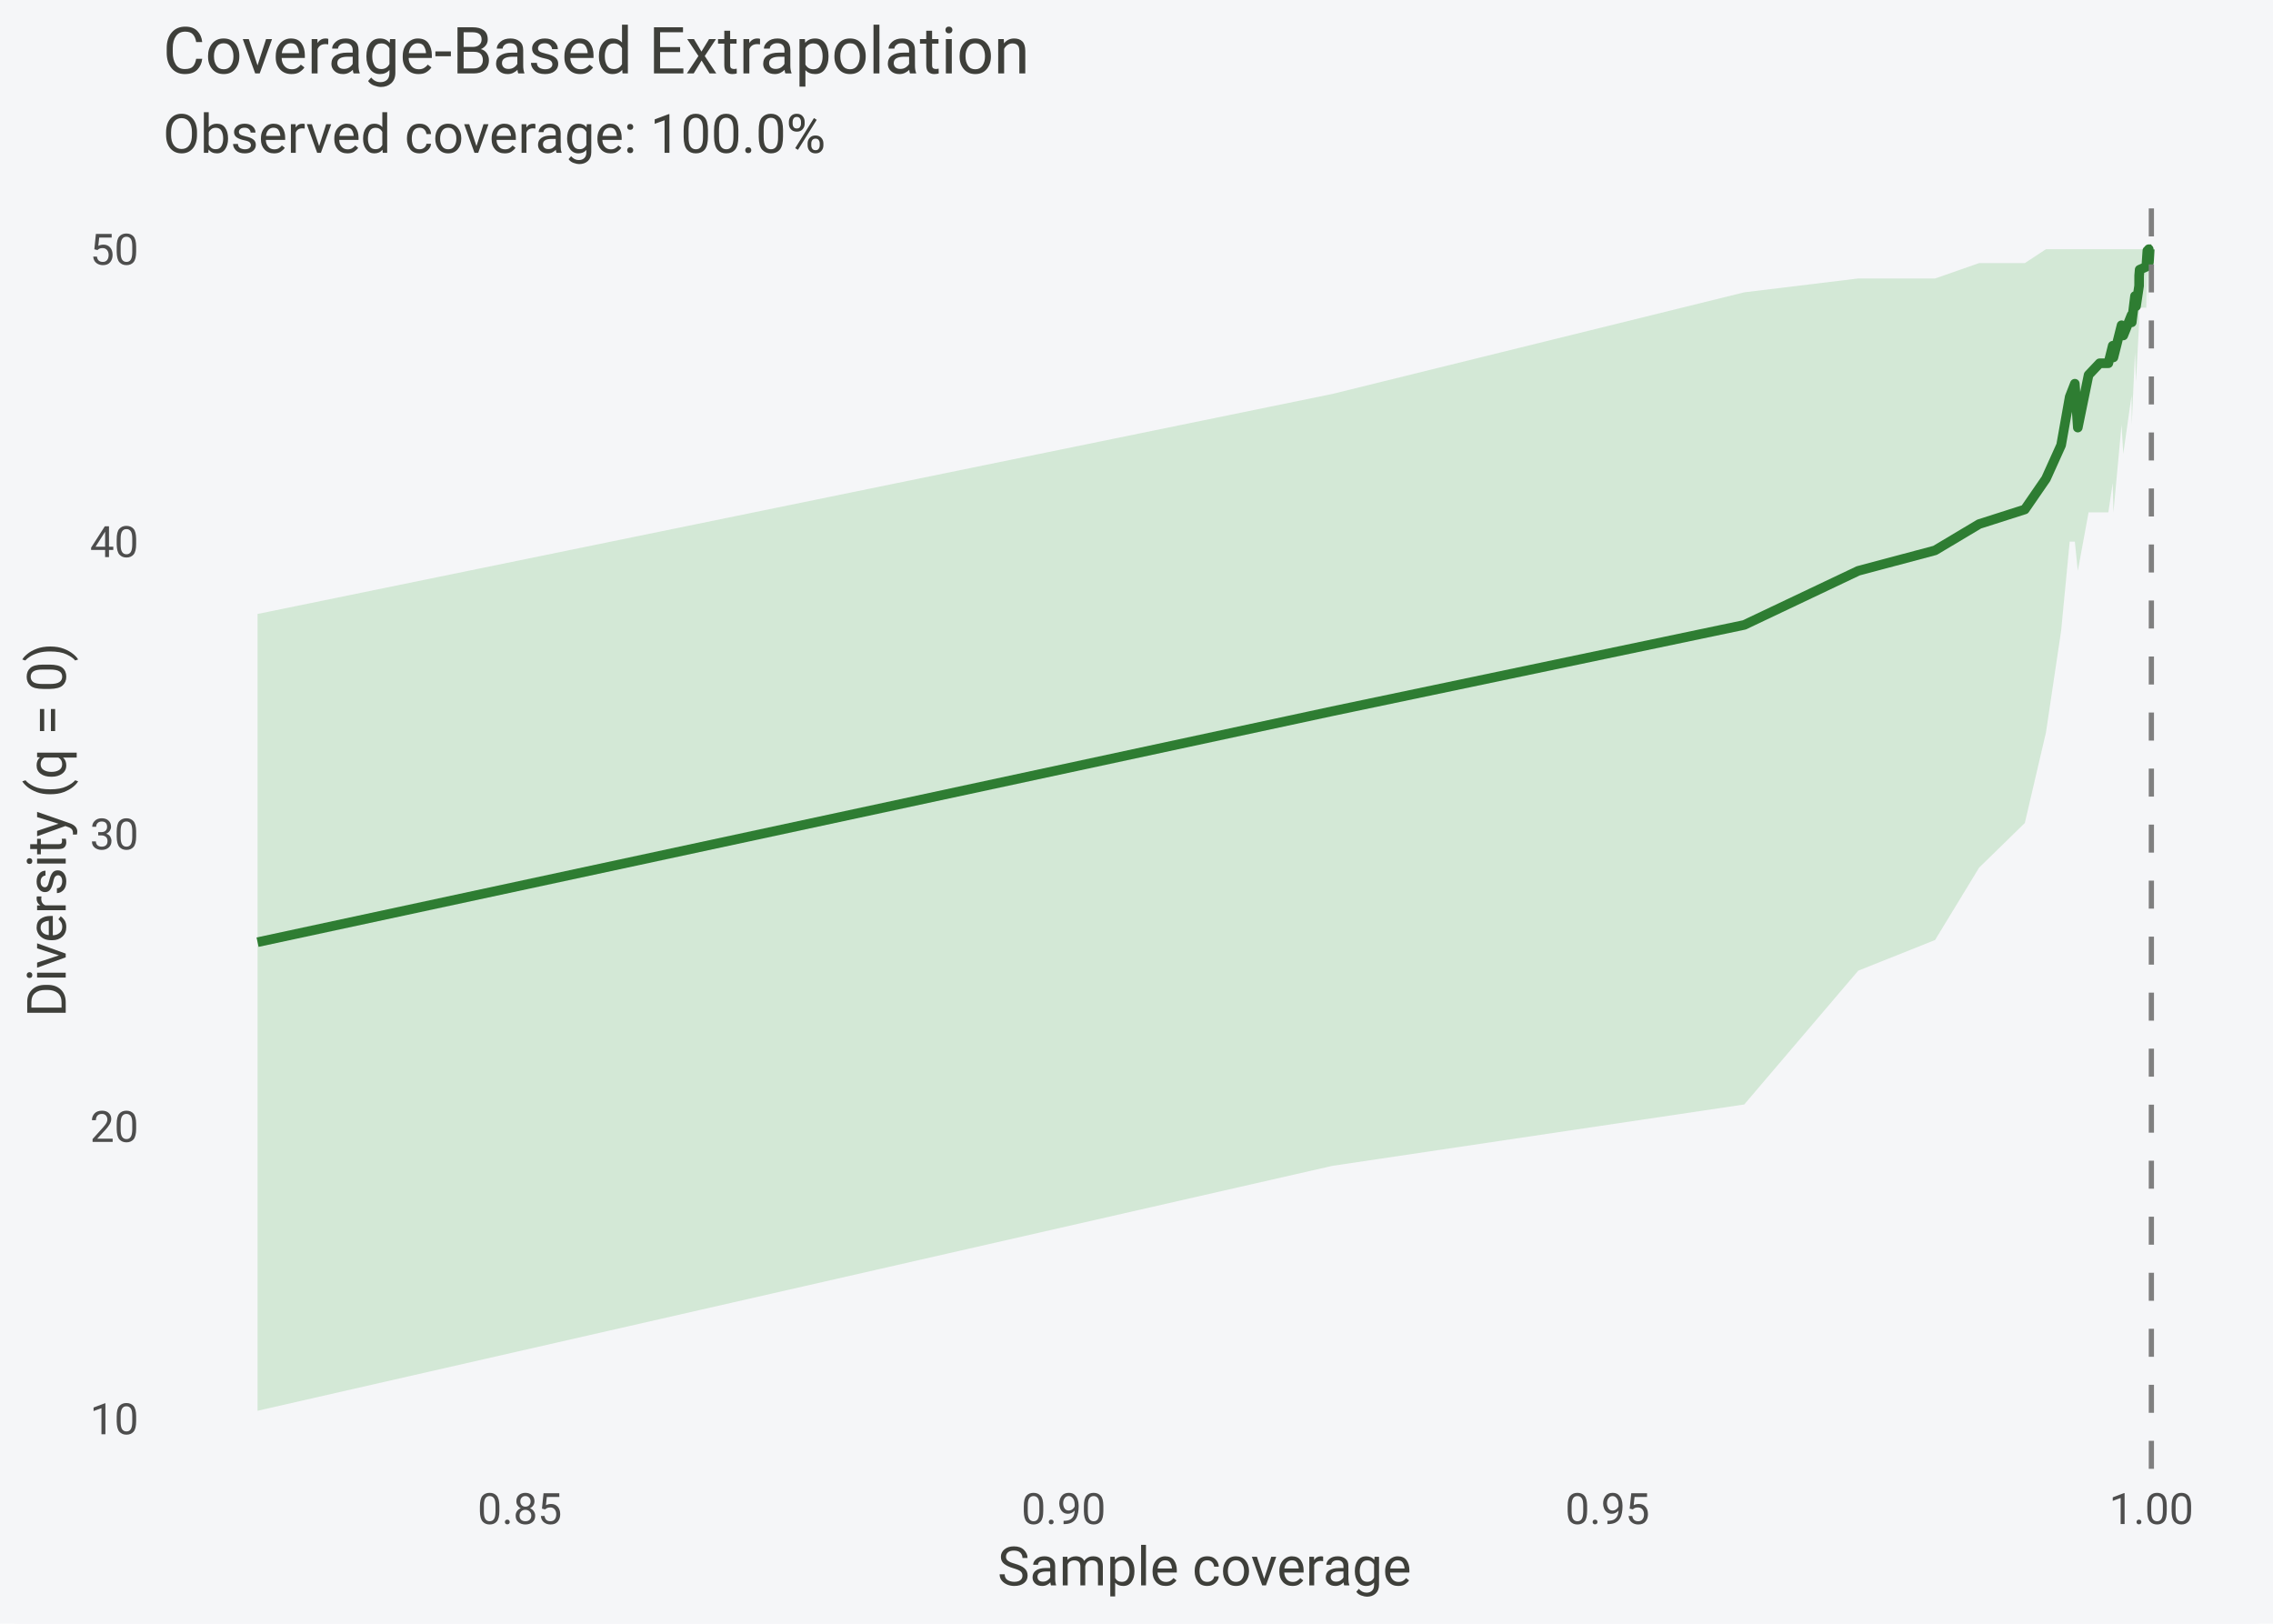
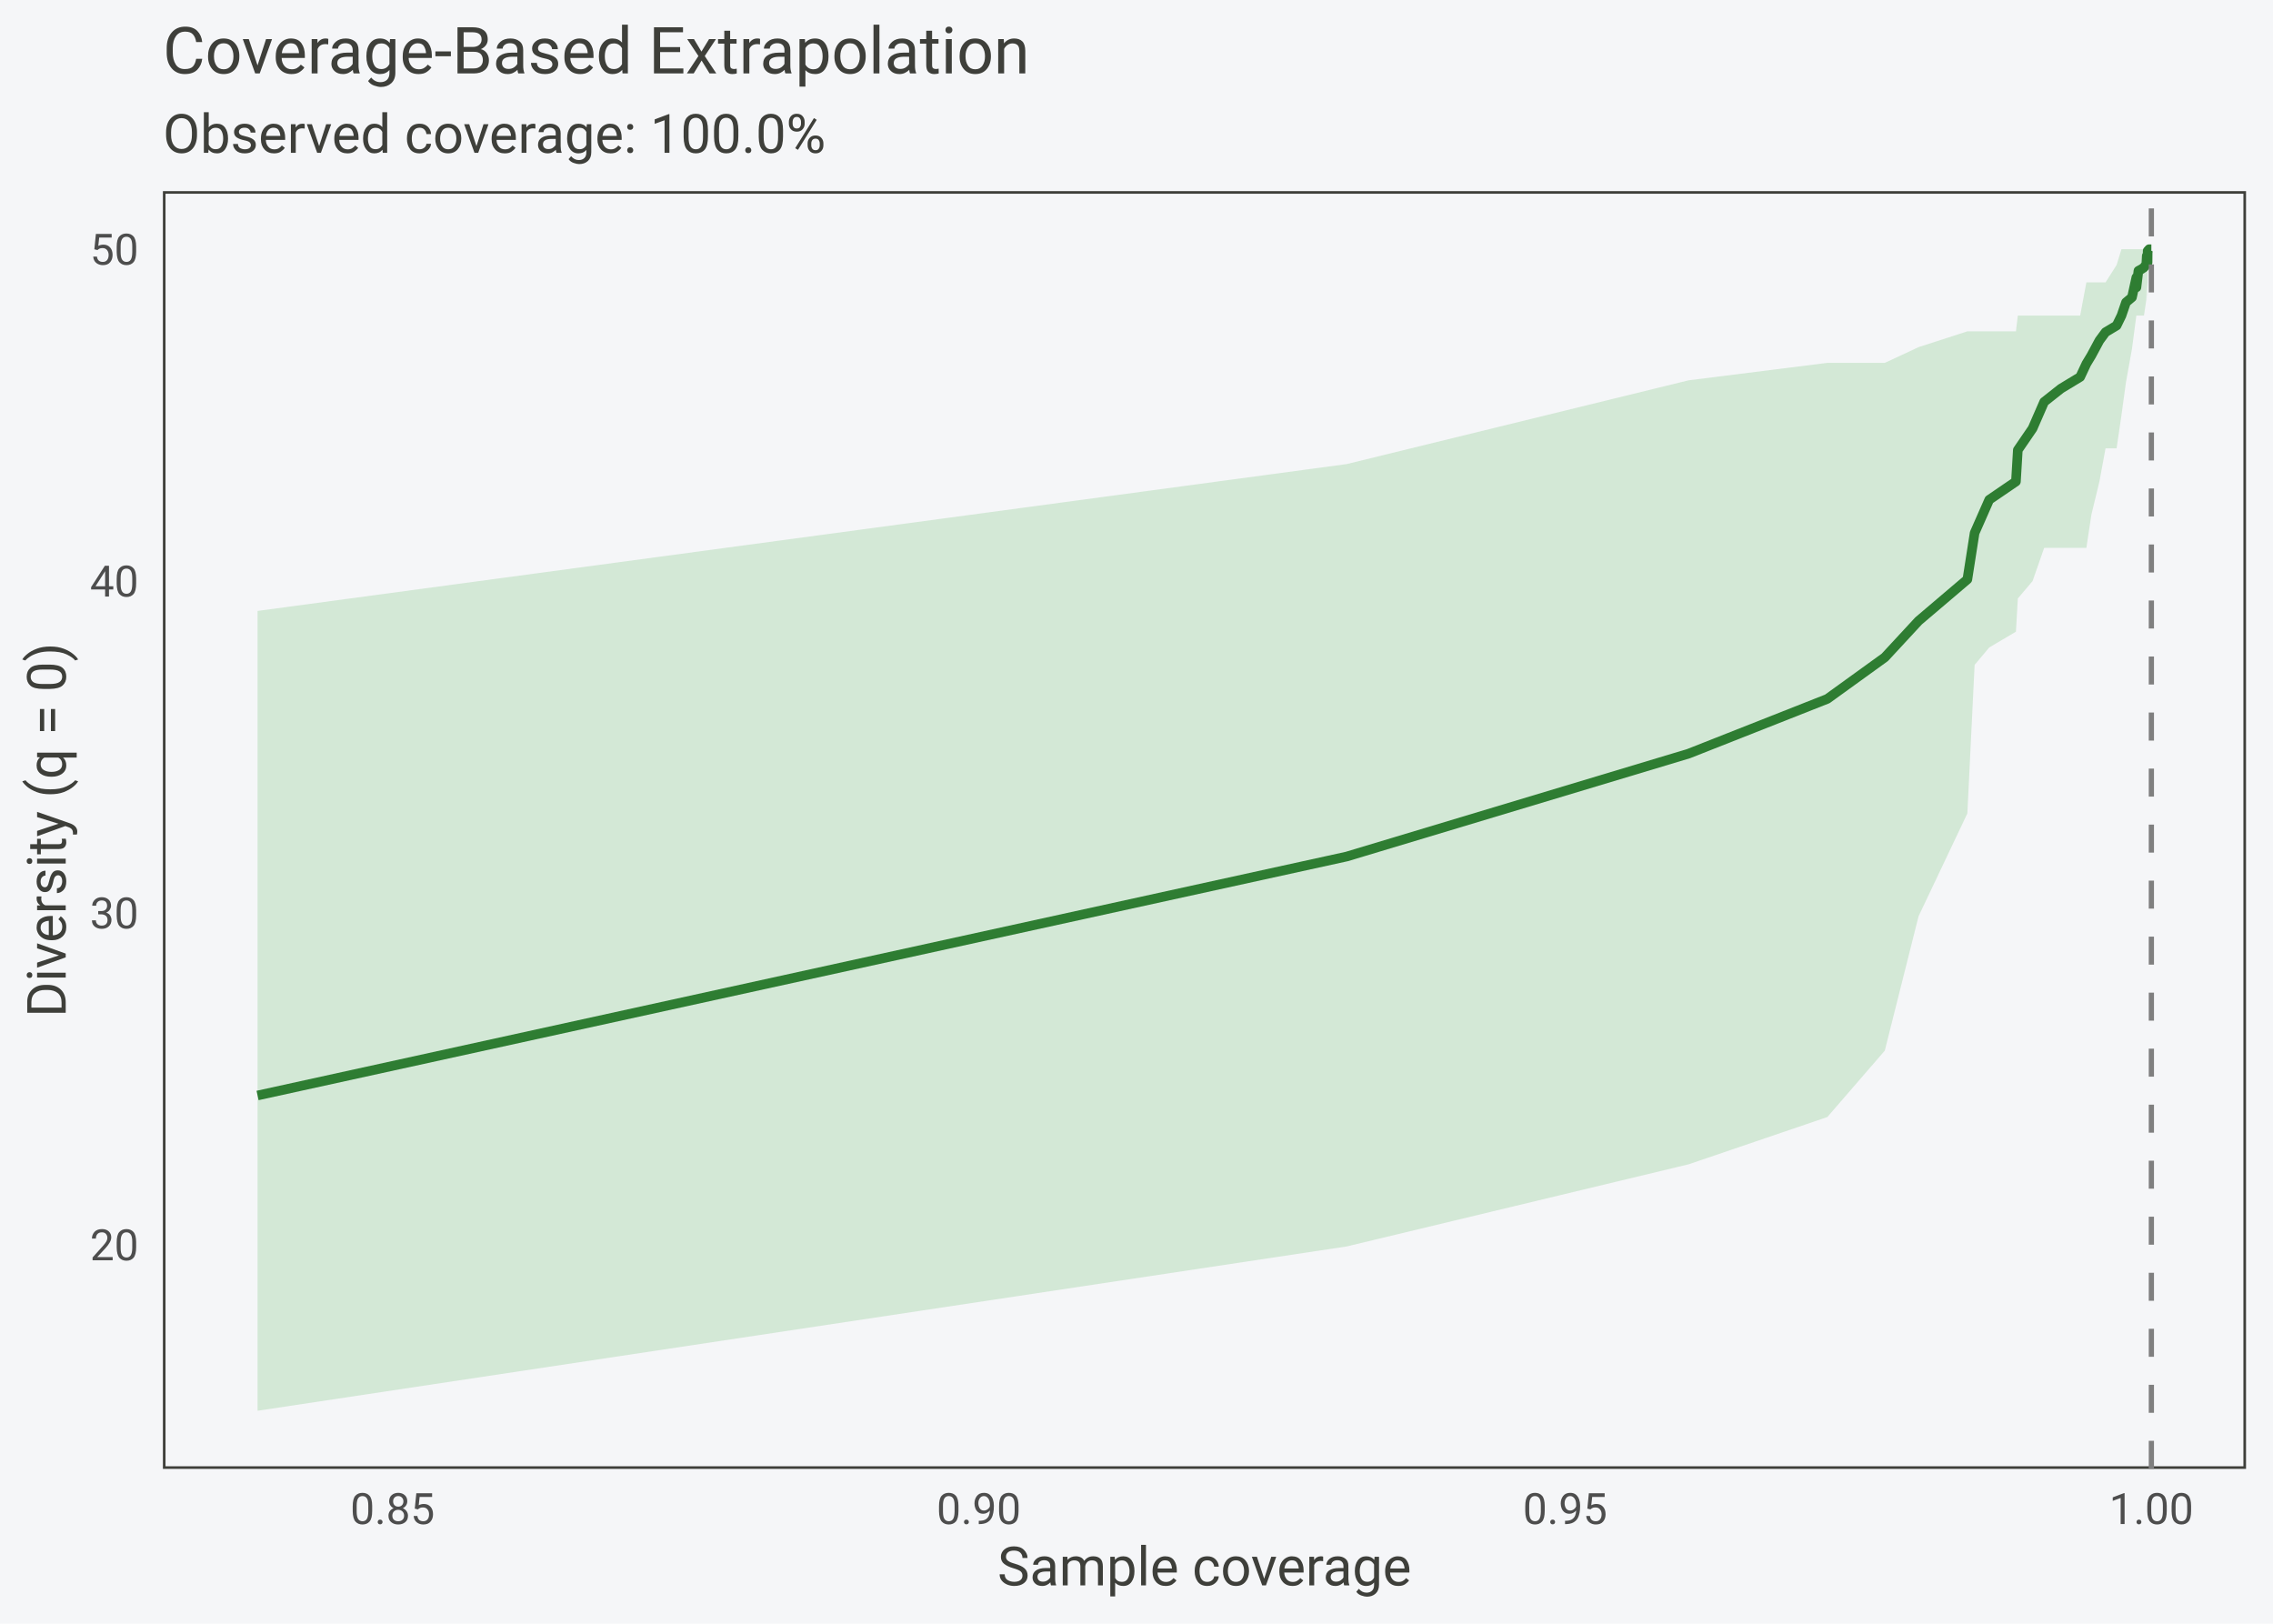
<svg xmlns="http://www.w3.org/2000/svg" width="504.00pt" height="360.00pt" viewBox="0 0 504.00 360.00">
  <g class="svglite">
    <defs>
      <style type="text/css">
    /* theme-aware-processed */
    .svglite line, .svglite polyline, .svglite polygon, .svglite path, .svglite circle {
      fill: none;
      stroke: #3E3F3A;
      stroke-linecap: round;
      stroke-linejoin: round;
      stroke-miterlimit: 10.00;
    }
    .svglite &gt; g &gt; rect {
      fill: none;
      stroke: #3E3F3A;
      stroke-linecap: round;
      stroke-linejoin: round;
      stroke-miterlimit: 10.00;
    }
    .svglite text {
      white-space: pre;
      fill: #3E3F3A;
    }
    .svglite g.glyphgroup path {
      fill: inherit;
      stroke: none;
    }
  </style>
    </defs>
    <rect width="100%" height="100%" style="stroke: none; fill: #F5F6F8;" />
    <defs>
      <clipPath id="cpMC4wMHw1MDQuMDB8MC4wMHwzNjAuMDA=">
        <rect x="0.00" y="0.00" width="504.00" height="360.00" />
      </clipPath>
    </defs>
    <g clip-path="url(#cpMC4wMHw1MDQuMDB8MC4wMHwzNjAuMDA=)">
-       <rect rx="4" x="0.00" y="0.00" width="504.00" height="360.00" style="stroke-width: 1.16; stroke: none; fill: #F5F6F8;" />
-     </g>
+       <rect x="0.00" y="0.00" width="504.00" height="360.00" style="stroke-width: 1.16; stroke: none;" /> fill: #F5F6F8;' /&gt;
+ </g>
    <defs>
      <clipPath id="cpMzYuMTJ8NDk4LjAyfDQyLjM4fDMyNS42NQ==">
        <rect x="36.12" y="42.38" width="461.90" height="283.28" />
      </clipPath>
    </defs>
    <g clip-path="url(#cpMzYuMTJ8NDk4LjAyfDQyLjM4fDMyNS42NQ==)">
-       <polygon points="57.11,136.12 295.44,87.34 386.76,64.81 412.03,61.74 429.07,61.74 438.84,58.33 448.97,58.33 453.66,55.25 457.02,55.25 458.92,55.25 460.06,55.25 460.72,55.25 463.11,55.25 465.56,55.25 467.49,55.25 468.46,55.25 468.62,55.25 470.42,55.25 470.80,55.25 472.64,55.25 472.68,55.25 473.40,55.25 473.63,55.25 474.31,55.25 474.32,55.25 474.43,55.25 475.16,55.25 475.90,55.25 476.14,55.25 476.24,55.25 476.45,55.25 476.47,55.25 476.50,55.25 476.51,55.25 476.52,55.25 476.67,55.25 476.79,55.25 476.85,55.25 476.93,55.25 476.98,55.25 477.03,55.25 477.03,55.25 477.03,55.25 477.03,55.25 477.03,55.25 477.03,55.25 477.03,55.25 477.03,55.25 477.03,55.25 477.03,55.25 477.03,55.25 477.03,55.25 477.03,55.25 477.03,55.25 477.03,55.25 477.03,55.25 477.03,55.25 477.03,55.25 477.03,55.25 477.03,55.25 477.03,55.25 477.03,55.25 477.03,55.25 477.03,55.25 477.03,55.25 477.03,55.25 477.03,55.25 477.03,55.25 477.03,55.25 477.03,55.25 477.03,55.25 477.03,55.25 477.03,55.25 477.03,55.25 477.03,55.25 477.03,55.25 477.03,55.25 477.03,55.25 477.03,55.25 477.03,55.25 477.03,55.25 477.03,55.25 477.03,55.25 477.03,55.25 477.03,55.25 477.03,55.25 477.03,55.25 477.03,55.25 477.03,55.25 477.03,55.25 477.03,55.25 477.03,55.25 477.03,55.25 477.03,55.25 477.03,55.25 477.03,55.25 477.03,55.25 477.03,55.25 477.03,55.25 477.03,55.25 477.03,55.25 477.03,55.25 477.03,55.25 477.03,55.25 477.03,55.25 477.03,55.25 477.03,55.25 477.03,55.25 477.03,55.25 477.03,55.25 477.03,55.25 477.03,55.25 477.03,55.25 477.03,55.25 477.03,55.25 477.03,55.25 477.03,55.25 477.03,55.25 477.03,55.25 477.03,55.25 477.03,55.25 477.03,55.25 477.03,55.25 477.03,55.25 477.03,55.25 477.03,55.25 477.03,55.25 477.03,55.25 477.03,55.25 477.03,55.25 477.03,55.25 477.03,55.25 477.03,55.25 477.03,55.25 477.03,55.25 477.03,55.25 477.03,55.25 477.03,55.25 477.03,55.25 477.03,55.25 477.03,55.25 477.03,55.25 477.03,55.25 477.03,55.25 477.03,55.25 477.03,55.25 477.03,55.25 477.03,55.25 477.03,55.25 477.03,55.25 477.03,55.25 477.03,55.25 477.03,55.25 477.03,55.25 477.03,55.25 477.03,55.25 477.03,55.25 477.03,55.25 477.03,55.25 477.03,55.25 476.98,55.25 476.93,55.25 476.85,55.25 476.79,55.25 476.67,55.25 476.52,61.74 476.51,61.74 476.50,61.74 476.47,61.74 476.45,55.25 476.24,68.22 476.14,58.66 475.90,68.22 475.16,68.22 474.43,68.22 474.32,68.22 474.31,71.62 473.63,84.59 473.40,78.10 472.68,94.15 472.64,87.67 470.80,100.63 470.42,94.15 468.62,113.60 468.46,107.11 467.49,113.60 465.56,113.60 463.11,113.60 460.72,126.56 460.06,120.08 458.92,120.08 457.02,139.85 453.66,162.38 448.97,182.47 438.84,192.36 429.07,208.41 412.03,215.21 386.76,244.87 295.44,258.48 57.11,312.78 " style="stroke-width: 0.00; stroke: none; stroke-linecap: butt; fill: #4CAF50; fill-opacity: 0.20;" />
-       <polyline points="57.11,136.12 295.44,87.34 386.76,64.81 412.03,61.74 429.07,61.74 438.84,58.33 448.97,58.33 453.66,55.25 457.02,55.25 458.92,55.25 460.06,55.25 460.72,55.25 463.11,55.25 465.56,55.25 467.49,55.25 468.46,55.25 468.62,55.25 470.42,55.25 470.80,55.25 472.64,55.25 472.68,55.25 473.40,55.25 473.63,55.25 474.31,55.25 474.32,55.25 474.43,55.25 475.16,55.25 475.90,55.25 476.14,55.25 476.24,55.25 476.45,55.25 476.47,55.25 476.50,55.25 476.51,55.25 476.52,55.25 476.67,55.25 476.79,55.25 476.85,55.25 476.93,55.25 476.98,55.25 477.03,55.25 477.03,55.25 477.03,55.25 477.03,55.25 477.03,55.25 477.03,55.25 477.03,55.25 477.03,55.25 477.03,55.25 477.03,55.25 477.03,55.25 477.03,55.25 477.03,55.25 477.03,55.25 477.03,55.25 477.03,55.25 477.03,55.25 477.03,55.25 477.03,55.25 477.03,55.25 477.03,55.25 477.03,55.25 477.03,55.25 477.03,55.25 477.03,55.25 477.03,55.25 477.03,55.25 477.03,55.25 477.03,55.25 477.03,55.25 477.03,55.25 477.03,55.25 477.03,55.25 477.03,55.25 477.03,55.25 477.03,55.25 477.03,55.25 477.03,55.25 477.03,55.25 477.03,55.25 477.03,55.25 477.03,55.25 477.03,55.25 477.03,55.25 477.03,55.25 477.03,55.25 477.03,55.25 477.03,55.25 477.03,55.25 477.03,55.25 477.03,55.25 477.03,55.25 477.03,55.25 477.03,55.25 477.03,55.25 477.03,55.25 477.03,55.25 477.03,55.25 477.03,55.25 477.03,55.25 " style="stroke-width: 1.16; stroke: none; stroke-linecap: butt;" />
-       <polyline points="477.03,55.25 477.03,55.25 477.03,55.25 477.03,55.25 477.03,55.25 477.03,55.25 477.03,55.25 477.03,55.25 477.03,55.25 477.03,55.25 477.03,55.25 477.03,55.25 477.03,55.25 477.03,55.25 477.03,55.25 477.03,55.25 477.03,55.25 477.03,55.25 477.03,55.25 477.03,55.25 477.03,55.25 477.03,55.25 477.03,55.25 477.03,55.25 477.03,55.25 477.03,55.25 477.03,55.25 477.03,55.25 477.03,55.25 477.03,55.25 477.03,55.25 477.03,55.25 477.03,55.25 477.03,55.25 477.03,55.25 477.03,55.25 477.03,55.25 477.03,55.25 477.03,55.25 477.03,55.25 477.03,55.25 477.03,55.25 477.03,55.25 477.03,55.25 477.03,55.25 477.03,55.25 477.03,55.25 477.03,55.25 477.03,55.25 477.03,55.25 477.03,55.25 477.03,55.25 477.03,55.25 477.03,55.25 477.03,55.25 477.03,55.25 477.03,55.25 477.03,55.25 477.03,55.25 477.03,55.25 476.98,55.25 476.93,55.25 476.85,55.25 476.79,55.25 476.67,55.25 476.52,61.74 476.51,61.74 476.50,61.74 476.47,61.74 476.45,55.25 476.24,68.22 476.14,58.66 475.90,68.22 475.16,68.22 474.43,68.22 474.32,68.22 474.31,71.62 473.63,84.59 473.40,78.10 472.68,94.15 472.64,87.67 470.80,100.63 470.42,94.15 468.62,113.60 468.46,107.11 467.49,113.60 465.56,113.60 463.11,113.60 460.72,126.56 460.06,120.08 458.92,120.08 457.02,139.85 453.66,162.38 448.97,182.47 438.84,192.36 429.07,208.41 412.03,215.21 386.76,244.87 295.44,258.48 57.11,312.78 " style="stroke-width: 1.16; stroke: none; stroke-linecap: butt;" />
-       <polyline points="57.11,208.89 295.44,157.68 386.76,138.55 412.03,126.56 429.07,122.02 438.84,116.19 448.97,112.95 453.66,106.14 457.02,98.69 458.92,87.99 460.06,85.07 460.72,94.80 463.11,83.13 465.56,80.54 467.49,80.54 468.46,76.65 468.62,79.24 470.42,72.11 470.80,74.38 472.64,69.84 472.68,71.46 473.40,65.63 473.63,67.89 474.31,63.36 474.32,61.09 474.43,59.79 475.16,59.47 475.90,59.14 476.14,55.58 476.24,58.82 476.45,55.25 476.47,57.52 476.50,58.17 476.51,57.85 476.52,57.85 476.67,55.25 476.79,55.25 476.85,55.25 476.93,55.25 476.98,55.25 477.03,55.25 477.03,55.25 477.03,55.25 477.03,55.25 477.03,55.25 477.03,55.25 477.03,55.25 477.03,55.25 477.03,55.25 477.03,55.25 477.03,55.25 477.03,55.25 477.03,55.25 477.03,55.25 477.03,55.25 477.03,55.25 477.03,55.25 477.03,55.25 477.03,55.25 477.03,55.25 477.03,55.25 477.03,55.25 477.03,55.25 477.03,55.25 477.03,55.25 477.03,55.25 477.03,55.25 477.03,55.25 477.03,55.25 477.03,55.25 477.03,55.25 477.03,55.25 477.03,55.25 477.03,55.25 477.03,55.25 477.03,55.25 477.03,55.25 477.03,55.25 477.03,55.25 477.03,55.25 477.03,55.25 477.03,55.25 477.03,55.25 477.03,55.25 477.03,55.25 477.03,55.25 477.03,55.25 477.03,55.25 477.03,55.25 477.03,55.25 477.03,55.25 477.03,55.25 477.03,55.25 477.03,55.25 477.03,55.25 477.03,55.25 477.03,55.25 477.03,55.25 477.03,55.25 477.03,55.25 " style="stroke-width: 2.13; stroke: #2E7D32; stroke-linecap: butt;" />
+       <rect x="36.12" y="42.38" width="461.90" height="283.28" style="stroke-width: 1.16;" />
+       <polygon points="57.11,135.45 298.61,102.89 374.42,84.32 405.18,80.45 417.92,80.45 425.41,76.96 436.23,73.46 437.84,73.46 441.08,73.46 447.00,73.46 447.42,69.97 450.69,69.97 453.26,69.97 456.98,69.97 461.24,69.97 462.62,62.61 463.73,62.61 465.51,62.61 466.87,62.61 469.32,58.75 470.40,55.25 471.41,55.25 472.73,55.25 473.70,55.25 473.72,55.25 474.16,55.25 474.84,55.25 475.39,55.25 475.91,55.25 476.01,55.25 476.11,55.25 476.18,55.25 476.19,55.25 476.21,55.25 476.54,55.25 476.74,55.25 476.88,55.25 476.96,55.25 477.03,55.25 477.03,55.25 477.03,55.25 477.03,55.25 477.03,55.25 477.03,55.25 477.03,55.25 477.03,55.25 477.03,55.25 477.03,55.25 477.03,55.25 477.03,55.25 477.03,55.25 477.03,55.25 477.03,55.25 477.03,55.25 477.03,55.25 477.03,55.25 477.03,55.25 477.03,55.25 477.03,55.25 477.03,55.25 477.03,55.25 477.03,55.25 477.03,55.25 477.03,55.25 477.03,55.25 477.03,55.25 477.03,55.25 477.03,55.25 477.03,55.25 477.03,55.25 477.03,55.25 477.03,55.25 477.03,55.25 477.03,55.25 477.03,55.25 477.03,55.25 477.03,55.25 477.03,55.25 477.03,55.25 477.03,55.25 477.03,55.25 477.03,55.25 477.03,55.25 477.03,55.25 477.03,55.25 477.03,55.25 477.03,55.25 477.03,55.25 477.03,55.25 477.03,55.25 477.03,55.25 477.03,55.25 477.03,55.25 477.03,55.25 477.03,55.25 477.03,55.25 477.03,55.25 477.03,55.25 477.03,55.25 477.03,55.25 477.03,55.25 477.03,55.25 477.03,55.25 477.03,55.25 477.03,55.25 477.03,55.25 477.03,55.25 477.03,55.25 477.03,55.25 477.03,55.25 477.03,55.25 477.03,55.25 477.03,55.25 477.03,55.25 477.03,55.25 477.03,55.25 477.03,55.25 477.03,55.25 477.03,55.25 477.03,55.25 477.03,55.25 477.03,55.25 477.03,55.25 477.03,55.25 477.03,55.25 477.03,55.25 477.03,55.25 477.03,55.25 477.03,55.25 477.03,55.25 477.03,55.25 477.03,55.25 477.03,55.25 477.03,55.25 477.03,55.25 477.03,55.25 477.03,55.25 477.03,55.25 477.03,55.25 477.03,55.25 477.03,55.25 477.03,55.25 477.03,55.25 477.03,55.25 477.03,55.25 477.03,55.25 477.03,55.25 477.03,55.25 477.03,55.25 477.03,55.25 477.03,55.25 477.03,55.25 477.03,55.25 477.03,55.25 477.03,55.25 477.03,55.25 477.03,55.25 477.03,55.25 477.03,55.25 477.03,55.25 477.03,55.25 477.03,55.25 476.96,55.25 476.88,55.25 476.74,55.25 476.54,55.25 476.21,59.12 476.19,62.61 476.18,62.61 476.11,66.47 476.01,62.61 475.91,66.47 475.39,69.97 474.84,69.97 474.16,69.97 473.72,69.97 473.70,69.97 472.73,77.33 471.41,84.68 470.40,92.04 469.32,99.40 466.87,99.40 465.51,106.76 463.73,114.12 462.62,121.47 461.24,121.47 456.98,121.47 453.26,121.47 450.69,128.83 447.42,132.69 447.00,140.05 441.08,143.55 437.84,147.41 436.23,180.34 425.41,203.14 417.92,232.94 405.18,247.66 374.42,258.14 298.61,276.35 57.11,312.78 " style="stroke-width: 0.00; stroke: none; stroke-linecap: butt; fill: #4CAF50; fill-opacity: 0.20;" />
+       <polyline points="57.11,135.45 298.61,102.89 374.42,84.32 405.18,80.45 417.92,80.45 425.41,76.96 436.23,73.46 437.84,73.46 441.08,73.46 447.00,73.46 447.42,69.97 450.69,69.97 453.26,69.97 456.98,69.97 461.24,69.97 462.62,62.61 463.73,62.61 465.51,62.61 466.87,62.61 469.32,58.75 470.40,55.25 471.41,55.25 472.73,55.25 473.70,55.25 473.72,55.25 474.16,55.25 474.84,55.25 475.39,55.25 475.91,55.25 476.01,55.25 476.11,55.25 476.18,55.25 476.19,55.25 476.21,55.25 476.54,55.25 476.74,55.25 476.88,55.25 476.96,55.25 477.03,55.25 477.03,55.25 477.03,55.25 477.03,55.25 477.03,55.25 477.03,55.25 477.03,55.25 477.03,55.25 477.03,55.25 477.03,55.25 477.03,55.25 477.03,55.25 477.03,55.25 477.03,55.25 477.03,55.25 477.03,55.25 477.03,55.25 477.03,55.25 477.03,55.25 477.03,55.25 477.03,55.25 477.03,55.25 477.03,55.25 477.03,55.25 477.03,55.25 477.03,55.25 477.03,55.25 477.03,55.25 477.03,55.25 477.03,55.25 477.03,55.25 477.03,55.25 477.03,55.25 477.03,55.25 477.03,55.25 477.03,55.25 477.03,55.25 477.03,55.25 477.03,55.25 477.03,55.25 477.03,55.25 477.03,55.25 477.03,55.25 477.03,55.25 477.03,55.25 477.03,55.25 477.03,55.25 477.03,55.25 477.03,55.25 477.03,55.25 477.03,55.25 477.03,55.25 477.03,55.25 477.03,55.25 477.03,55.25 477.03,55.25 477.03,55.25 477.03,55.25 477.03,55.25 477.03,55.25 477.03,55.25 477.03,55.25 " style="stroke-width: 1.16; stroke: none; stroke-linecap: butt;" />
+       <polyline points="477.03,55.25 477.03,55.25 477.03,55.25 477.03,55.25 477.03,55.25 477.03,55.25 477.03,55.25 477.03,55.25 477.03,55.25 477.03,55.25 477.03,55.25 477.03,55.25 477.03,55.25 477.03,55.25 477.03,55.25 477.03,55.25 477.03,55.25 477.03,55.25 477.03,55.25 477.03,55.25 477.03,55.25 477.03,55.25 477.03,55.25 477.03,55.25 477.03,55.25 477.03,55.25 477.03,55.25 477.03,55.25 477.03,55.25 477.03,55.25 477.03,55.25 477.03,55.25 477.03,55.25 477.03,55.25 477.03,55.25 477.03,55.25 477.03,55.25 477.03,55.25 477.03,55.25 477.03,55.25 477.03,55.25 477.03,55.25 477.03,55.25 477.03,55.25 477.03,55.25 477.03,55.25 477.03,55.25 477.03,55.25 477.03,55.25 477.03,55.25 477.03,55.25 477.03,55.25 477.03,55.25 477.03,55.25 477.03,55.25 477.03,55.25 477.03,55.25 477.03,55.25 477.03,55.25 477.03,55.25 477.03,55.25 477.03,55.25 476.96,55.25 476.88,55.25 476.74,55.25 476.54,55.25 476.21,59.12 476.19,62.61 476.18,62.61 476.11,66.47 476.01,62.61 475.91,66.47 475.39,69.97 474.84,69.97 474.16,69.97 473.72,69.97 473.70,69.97 472.73,77.33 471.41,84.68 470.40,92.04 469.32,99.40 466.87,99.40 465.51,106.76 463.73,114.12 462.62,121.47 461.24,121.47 456.98,121.47 453.26,121.47 450.69,128.83 447.42,132.69 447.00,140.05 441.08,143.55 437.84,147.41 436.23,180.34 425.41,203.14 417.92,232.94 405.18,247.66 374.42,258.14 298.61,276.35 57.11,312.78 " style="stroke-width: 1.16; stroke: none; stroke-linecap: butt;" />
+       <polyline points="57.11,242.88 298.61,189.90 374.42,167.09 405.18,154.95 417.92,145.75 425.41,137.66 436.23,128.46 437.84,118.16 441.08,110.80 447.00,106.76 447.42,99.77 450.69,94.99 453.26,89.10 456.98,86.16 461.24,83.58 462.62,80.64 463.73,78.80 465.51,75.49 466.87,73.65 469.32,72.18 470.40,69.97 471.41,67.03 472.73,65.92 473.70,61.51 473.72,63.71 474.16,60.04 474.84,59.67 475.39,59.30 475.91,58.56 476.01,56.72 476.11,58.56 476.18,56.36 476.19,58.20 476.21,55.62 476.54,55.25 476.74,55.25 476.88,55.25 476.96,55.25 477.03,55.25 477.03,55.25 477.03,55.25 477.03,55.25 477.03,55.25 477.03,55.25 477.03,55.25 477.03,55.25 477.03,55.25 477.03,55.25 477.03,55.25 477.03,55.25 477.03,55.25 477.03,55.25 477.03,55.25 477.03,55.25 477.03,55.25 477.03,55.25 477.03,55.25 477.03,55.25 477.03,55.25 477.03,55.25 477.03,55.25 477.03,55.25 477.03,55.25 477.03,55.25 477.03,55.25 477.03,55.25 477.03,55.25 477.03,55.25 477.03,55.25 477.03,55.25 477.03,55.25 477.03,55.25 477.03,55.25 477.03,55.25 477.03,55.25 477.03,55.25 477.03,55.25 477.03,55.25 477.03,55.25 477.03,55.25 477.03,55.25 477.03,55.25 477.03,55.25 477.03,55.25 477.03,55.25 477.03,55.25 477.03,55.25 477.03,55.25 477.03,55.25 477.03,55.25 477.03,55.25 477.03,55.25 477.03,55.25 477.03,55.25 477.03,55.25 477.03,55.25 477.03,55.25 477.03,55.25 477.03,55.25 477.03,55.25 " style="stroke-width: 2.13; stroke: #2E7D32; stroke-linecap: butt;" />
      <line x1="477.03" y1="325.65" x2="477.03" y2="42.38" style="stroke-width: 1.16; stroke: #7F7F7F; stroke-dasharray: 6.21,6.21; stroke-linecap: butt;" />
    </g>
    <g clip-path="url(#cpMC4wMHw1MDQuMDB8MC4wMHwzNjAuMDA=)">
-       <text x="30.74" y="317.99" text-anchor="end" style="font-size: 9.60px;fill: #4D4D4D; font-family: &quot;Roboto&quot;, -apple-system, BlinkMacSystemFont, &quot;Segoe UI&quot;, system-ui, sans-serif;" textLength="10.66px" lengthAdjust="spacingAndGlyphs">10</text>
-       <text x="30.74" y="253.17" text-anchor="end" style="font-size: 9.60px;fill: #4D4D4D; font-family: &quot;Roboto&quot;, -apple-system, BlinkMacSystemFont, &quot;Segoe UI&quot;, system-ui, sans-serif;" textLength="10.66px" lengthAdjust="spacingAndGlyphs">20</text>
-       <text x="30.74" y="188.34" text-anchor="end" style="font-size: 9.60px;fill: #4D4D4D; font-family: &quot;Roboto&quot;, -apple-system, BlinkMacSystemFont, &quot;Segoe UI&quot;, system-ui, sans-serif;" textLength="10.66px" lengthAdjust="spacingAndGlyphs">30</text>
-       <text x="30.74" y="123.51" text-anchor="end" style="font-size: 9.60px;fill: #4D4D4D; font-family: &quot;Roboto&quot;, -apple-system, BlinkMacSystemFont, &quot;Segoe UI&quot;, system-ui, sans-serif;" textLength="10.66px" lengthAdjust="spacingAndGlyphs">40</text>
+       <text x="30.74" y="279.42" text-anchor="end" style="font-size: 9.60px;fill: #4D4D4D; font-family: &quot;Roboto&quot;, -apple-system, BlinkMacSystemFont, &quot;Segoe UI&quot;, system-ui, sans-serif;" textLength="10.66px" lengthAdjust="spacingAndGlyphs">20</text>
+       <text x="30.74" y="205.84" text-anchor="end" style="font-size: 9.60px;fill: #4D4D4D; font-family: &quot;Roboto&quot;, -apple-system, BlinkMacSystemFont, &quot;Segoe UI&quot;, system-ui, sans-serif;" textLength="10.66px" lengthAdjust="spacingAndGlyphs">30</text>
+       <text x="30.74" y="132.27" text-anchor="end" style="font-size: 9.60px;fill: #4D4D4D; font-family: &quot;Roboto&quot;, -apple-system, BlinkMacSystemFont, &quot;Segoe UI&quot;, system-ui, sans-serif;" textLength="10.66px" lengthAdjust="spacingAndGlyphs">40</text>
      <text x="30.74" y="58.69" text-anchor="end" style="font-size: 9.60px;fill: #4D4D4D; font-family: &quot;Roboto&quot;, -apple-system, BlinkMacSystemFont, &quot;Segoe UI&quot;, system-ui, sans-serif;" textLength="10.66px" lengthAdjust="spacingAndGlyphs">50</text>
-       <text x="115.24" y="337.90" text-anchor="middle" style="font-size: 9.60px;fill: #4D4D4D; font-family: &quot;Roboto&quot;, -apple-system, BlinkMacSystemFont, &quot;Segoe UI&quot;, system-ui, sans-serif;" textLength="18.66px" lengthAdjust="spacingAndGlyphs">0.85</text>
-       <text x="235.84" y="337.90" text-anchor="middle" style="font-size: 9.60px;fill: #4D4D4D; font-family: &quot;Roboto&quot;, -apple-system, BlinkMacSystemFont, &quot;Segoe UI&quot;, system-ui, sans-serif;" textLength="18.66px" lengthAdjust="spacingAndGlyphs">0.90</text>
-       <text x="356.43" y="337.90" text-anchor="middle" style="font-size: 9.60px;fill: #4D4D4D; font-family: &quot;Roboto&quot;, -apple-system, BlinkMacSystemFont, &quot;Segoe UI&quot;, system-ui, sans-serif;" textLength="18.66px" lengthAdjust="spacingAndGlyphs">0.95</text>
+       <text x="87.04" y="337.90" text-anchor="middle" style="font-size: 9.60px;fill: #4D4D4D; font-family: &quot;Roboto&quot;, -apple-system, BlinkMacSystemFont, &quot;Segoe UI&quot;, system-ui, sans-serif;" textLength="18.66px" lengthAdjust="spacingAndGlyphs">0.85</text>
+       <text x="217.04" y="337.90" text-anchor="middle" style="font-size: 9.60px;fill: #4D4D4D; font-family: &quot;Roboto&quot;, -apple-system, BlinkMacSystemFont, &quot;Segoe UI&quot;, system-ui, sans-serif;" textLength="18.66px" lengthAdjust="spacingAndGlyphs">0.90</text>
+       <text x="347.03" y="337.90" text-anchor="middle" style="font-size: 9.60px;fill: #4D4D4D; font-family: &quot;Roboto&quot;, -apple-system, BlinkMacSystemFont, &quot;Segoe UI&quot;, system-ui, sans-serif;" textLength="18.66px" lengthAdjust="spacingAndGlyphs">0.95</text>
      <text x="477.03" y="337.90" text-anchor="middle" style="font-size: 9.60px;fill: #4D4D4D; font-family: &quot;Roboto&quot;, -apple-system, BlinkMacSystemFont, &quot;Segoe UI&quot;, system-ui, sans-serif;" textLength="18.66px" lengthAdjust="spacingAndGlyphs">1.00</text>
      <text x="267.07" y="351.50" text-anchor="middle" style="font-size: 12.00px; font-family: &quot;Roboto&quot;, -apple-system, BlinkMacSystemFont, &quot;Segoe UI&quot;, system-ui, sans-serif;" textLength="93.38px" lengthAdjust="spacingAndGlyphs">Sample coverage</text>
      <text transform="translate(14.57,184.01) rotate(-90)" text-anchor="middle" style="font-size: 12.00px; font-family: &quot;Roboto&quot;, -apple-system, BlinkMacSystemFont, &quot;Segoe UI&quot;, system-ui, sans-serif;" textLength="84.36px" lengthAdjust="spacingAndGlyphs">Diversity (q = 0)</text>
      <text x="36.12" y="33.88" style="font-size: 12.00px; font-family: &quot;Roboto&quot;, -apple-system, BlinkMacSystemFont, &quot;Segoe UI&quot;, system-ui, sans-serif;" textLength="152.05px" lengthAdjust="spacingAndGlyphs">Observed coverage: 100.0%</text>
      <text x="36.12" y="16.28" style="font-size: 14.40px; font-family: &quot;Roboto&quot;, -apple-system, BlinkMacSystemFont, &quot;Segoe UI&quot;, system-ui, sans-serif;" textLength="195.98px" lengthAdjust="spacingAndGlyphs">Coverage-Based Extrapolation</text>
    </g>
  </g>
</svg>
